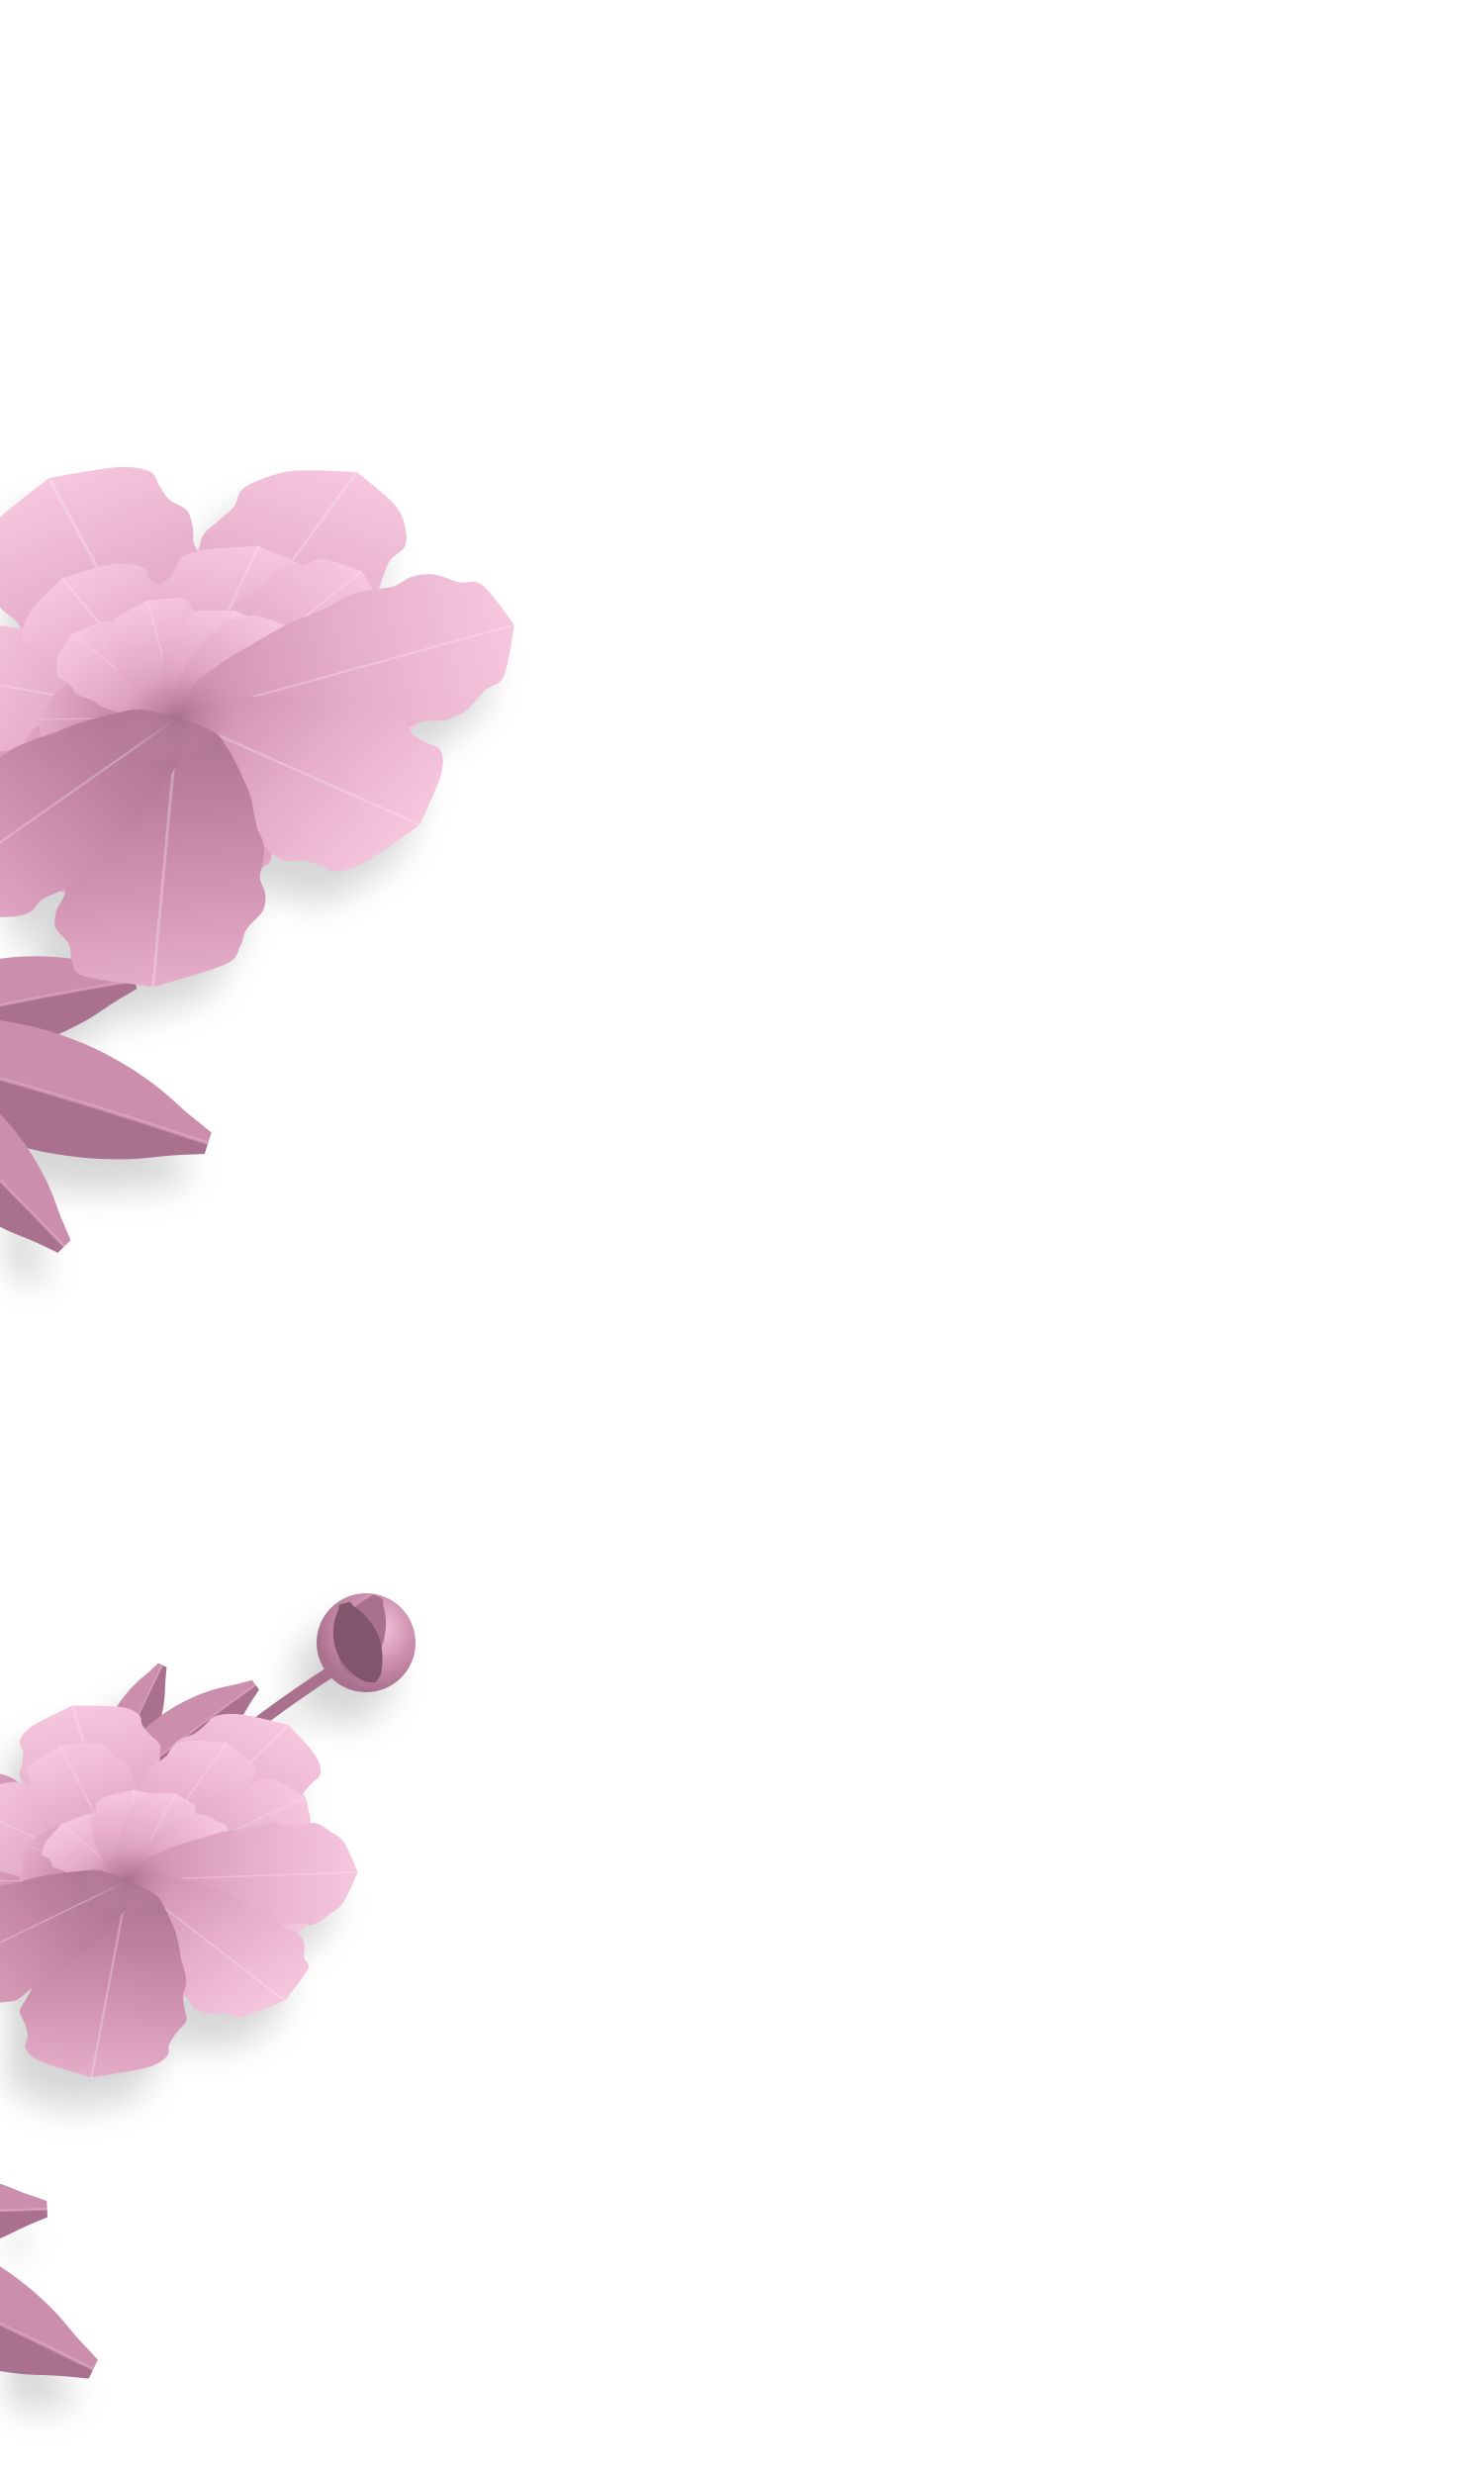
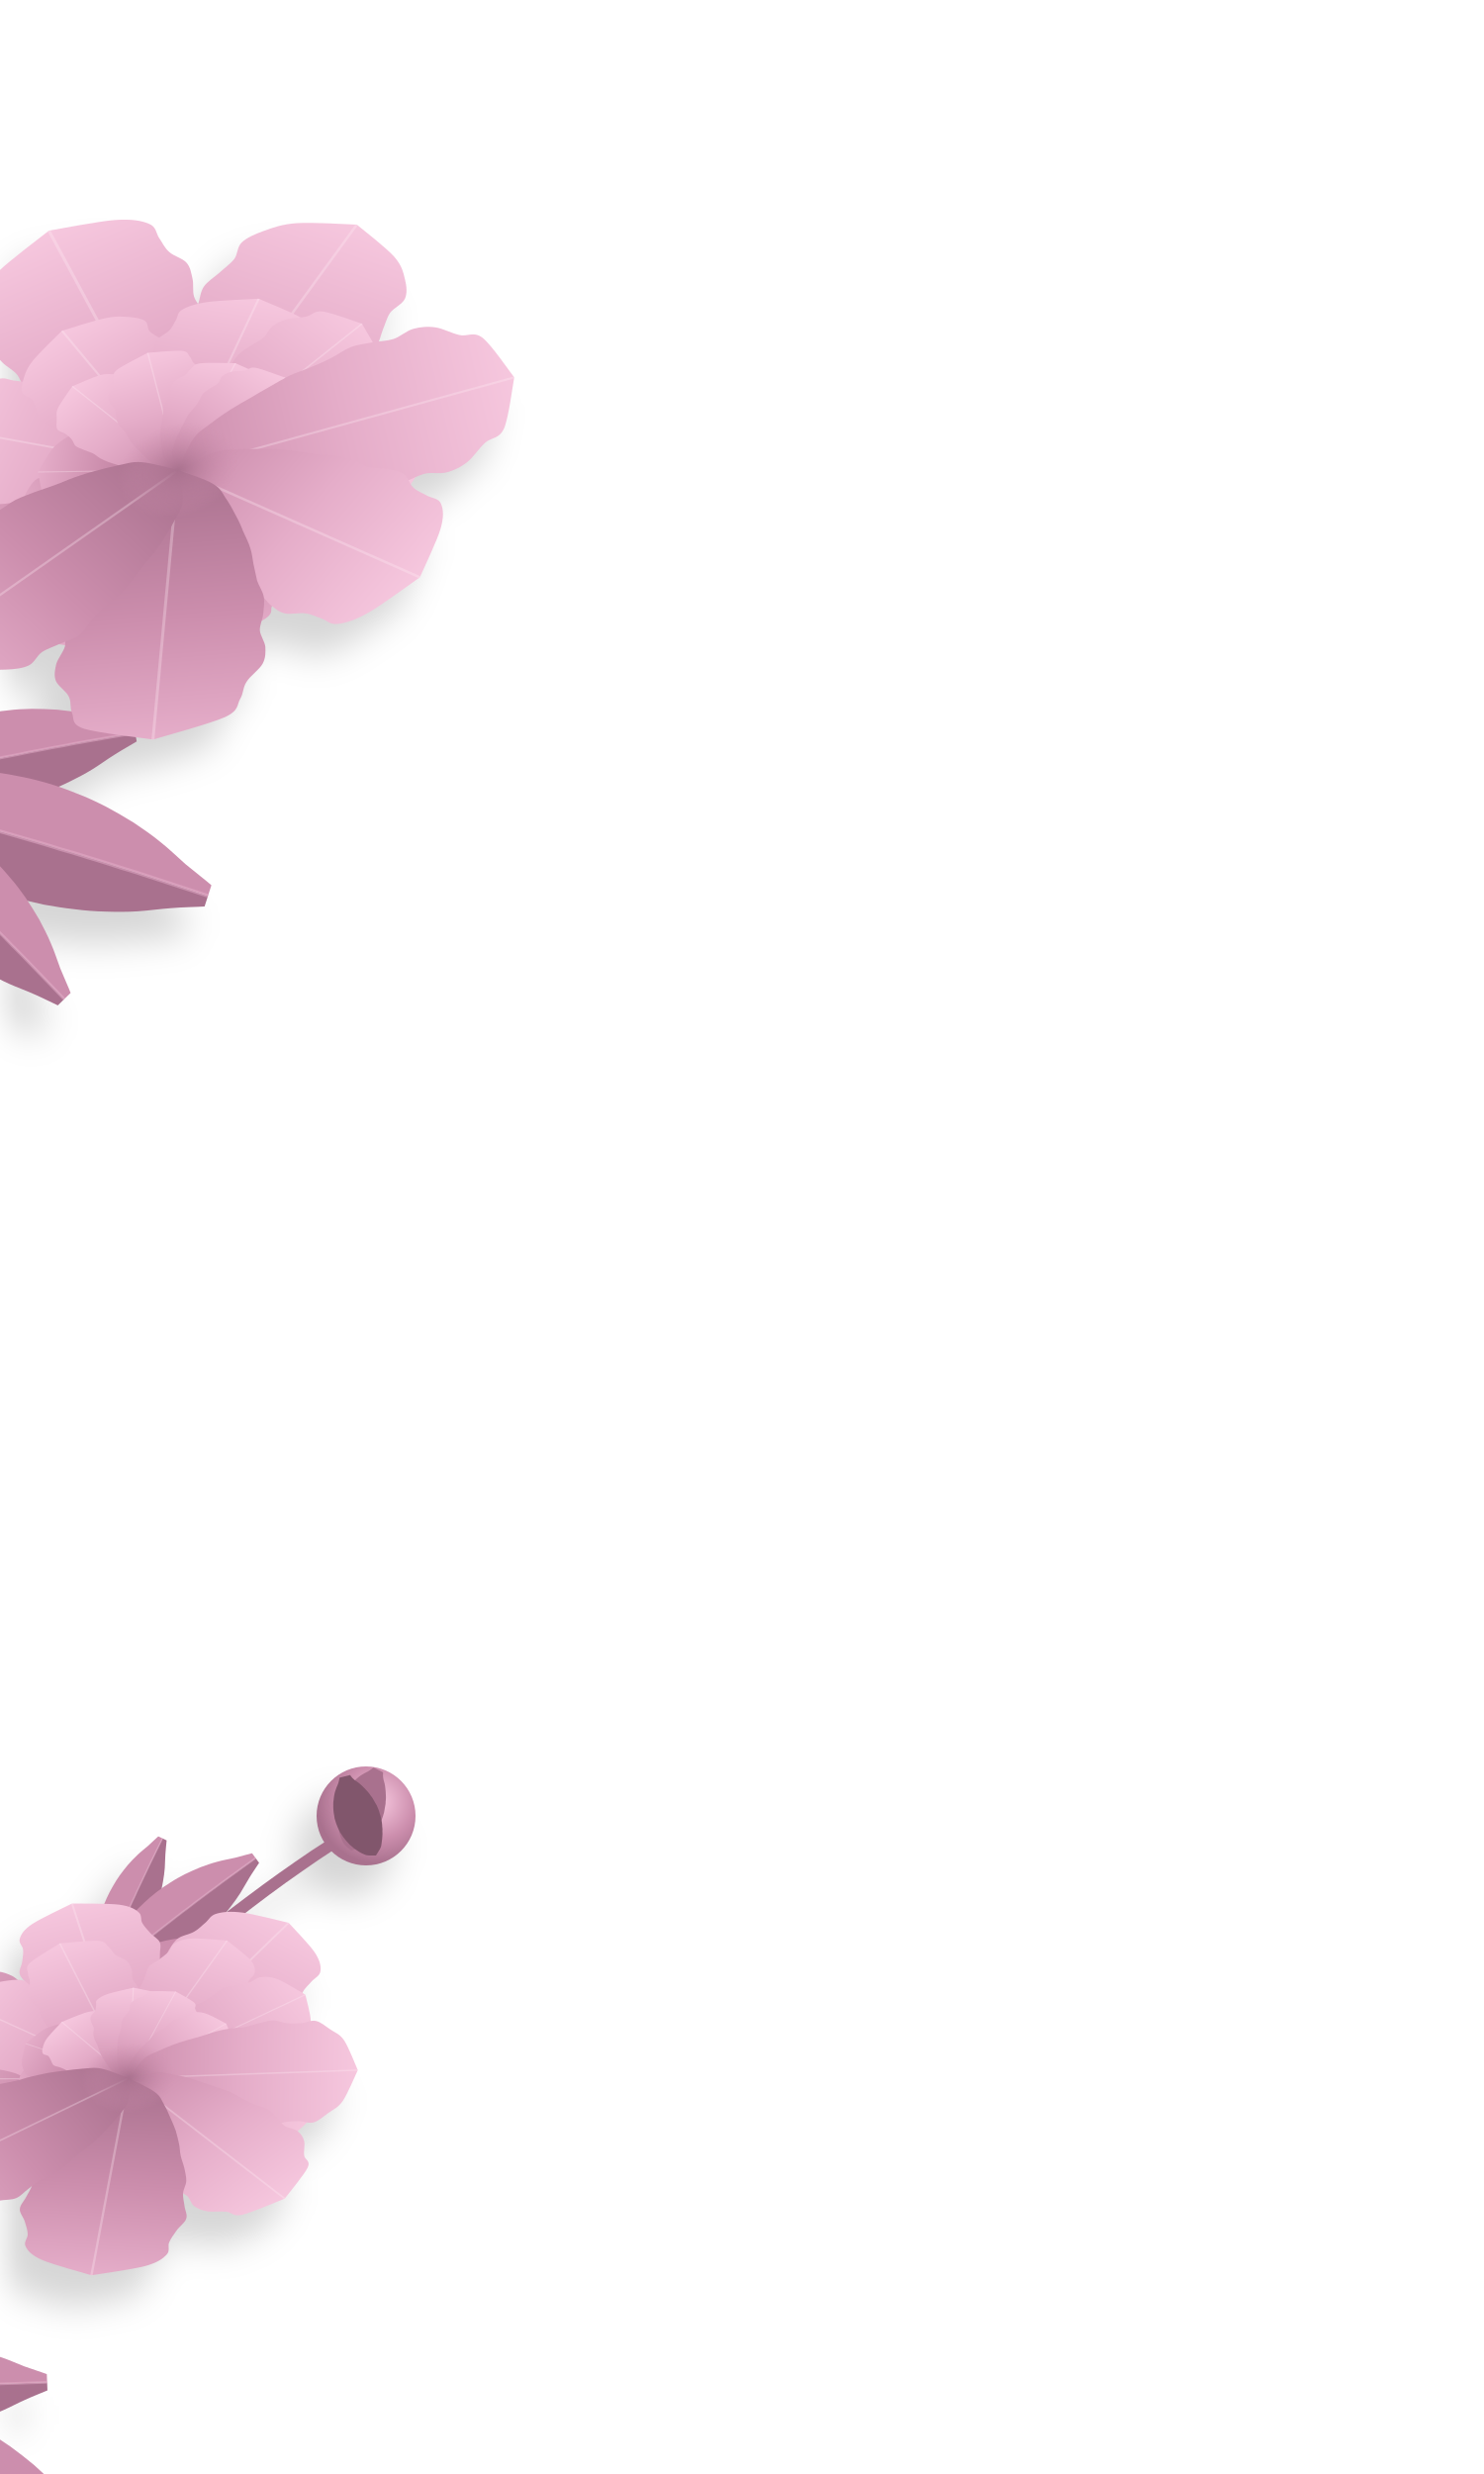
<svg xmlns="http://www.w3.org/2000/svg" viewBox="0 0 600 1000">
  <style>svg{background:#f3e1ea}.f-hi{fill:#ffedf5}.f-1{fill:#f6c7de}.f-2{fill:#e5adc9}.f-3{fill:#cc8ead}.f-4{fill:#a9718e}.f-5{fill:#81566c}.f-eye{fill:#c24f86}.k-hi{stroke:#ffedf5}.k-1{stroke:#f6c7de}.k-2{stroke:#e5adc9}.k-3{stroke:#cc8ead}.k-4{stroke:#a9718e}.k-5{stroke:#81566c}.k-eye{stroke:#c24f86}.s-hi{stop-color:#ffedf5}.s-1{stop-color:#f6c7de}.s-2{stop-color:#e5adc9}.s-3{stop-color:#cc8ead}.s-4{stop-color:#a9718e}.s-5{stop-color:#81566c}.s-eye{stop-color:#c24f86}</style>
  <defs>
    <g id="pink-1-pv0">
      <path d="M0 0C1 -1.7 4.2 -7.6 6.3 -9.9C8.3 -12.2 10.4 -12.7 12.5 -13.9C14.6 -15 16.7 -15.9 18.8 -16.8C20.8 -17.7 22.9 -18.6 25 -19.4C27.1 -20.1 29.2 -20.7 31.3 -21.3C33.3 -21.9 35.4 -22.1 37.5 -22.7C39.6 -23.3 41.7 -24.2 43.8 -24.8C45.8 -25.3 47.9 -26 50 -26.2C52.1 -26.4 54.2 -25.7 56.3 -25.9C58.3 -26.1 60.4 -26.7 62.5 -27.2C64.6 -27.6 66.7 -28.8 68.8 -28.6C70.8 -28.5 72.9 -26.8 75 -26.1C77.1 -25.4 79.2 -24.6 81.3 -24.3C83.3 -24 85.4 -25.3 87.5 -24.2C89.6 -23.2 91.7 -21.7 93.8 -17.7C95.8 -13.7 99 -3 100 0L100 0C99 3 95.8 13.7 93.8 17.7C91.7 21.7 89.6 23.2 87.5 24.2C85.4 25.3 83.3 24 81.3 24.3C79.2 24.6 77.1 25.4 75 26.1C72.9 26.8 70.8 28.5 68.8 28.6C66.7 28.8 64.6 27.6 62.5 27.2C60.4 26.7 58.3 26.1 56.3 25.9C54.2 25.7 52.1 26.4 50 26.2C47.9 26 45.8 25.3 43.8 24.8C41.7 24.2 39.6 23.3 37.5 22.7C35.4 22.1 33.3 21.9 31.3 21.3C29.2 20.7 27.1 20.1 25 19.4C22.9 18.6 20.8 17.7 18.8 16.8C16.7 15.9 14.6 15 12.5 13.9C10.4 12.7 8.3 12.2 6.3 9.9C4.2 7.6 1 1.7 0 0Z" />
      <path d="M0 0C1 0 4.2 0 6.3 0C8.3 0 10.4 0 12.5 0C14.6 0 16.7 0 18.8 0C20.8 0 22.9 0 25 0C27.1 0 29.2 0 31.3 0C33.3 0 35.4 0 37.5 0C39.6 0 41.7 0 43.8 0C45.8 0 47.9 0 50 0C52.1 0 54.2 0 56.3 0C58.3 0 60.4 0 62.5 0C64.6 0 66.7 0 68.8 0C70.8 0 72.9 0 75 0C77.1 0 79.2 0 81.3 0C83.3 0 85.4 0 87.5 0C89.6 0 91.7 0 93.8 0C95.8 0 99 0 100 0" class="k-hi" fill="none" stroke-width="0.8" opacity=".3" />
    </g>
    <g id="pink-1-pv1">
      <path d="M0 0C1 -1.7 4.2 -7.6 6.3 -9.9C8.3 -12.2 10.4 -12.7 12.5 -13.9C14.6 -15 16.7 -16 18.8 -16.9C20.8 -17.8 22.9 -18.6 25 -19.3C27.1 -20 29.2 -20.4 31.3 -21.1C33.3 -21.7 35.4 -22.5 37.5 -23.2C39.6 -23.8 41.7 -24.5 43.8 -24.9C45.8 -25.2 47.9 -25 50 -25.2C52.1 -25.5 54.2 -25.9 56.3 -26.5C58.3 -27 60.4 -28.2 62.5 -28.3C64.6 -28.4 66.7 -27.4 68.8 -26.9C70.8 -26.5 72.9 -25.7 75 -25.6C77.1 -25.6 79.2 -27.2 81.3 -26.8C83.3 -26.4 85.4 -25 87.5 -23.2C89.6 -21.4 91.7 -19.8 93.8 -15.9C95.8 -12.1 99 -2.7 100 0L100 0C99 2.7 95.8 12.1 93.8 15.9C91.7 19.8 89.6 21.4 87.5 23.2C85.4 25 83.3 26.4 81.3 26.8C79.2 27.2 77.1 25.6 75 25.6C72.9 25.7 70.8 26.5 68.8 26.9C66.7 27.4 64.6 28.4 62.5 28.3C60.4 28.2 58.3 27 56.3 26.5C54.2 25.9 52.1 25.5 50 25.2C47.9 25 45.8 25.2 43.8 24.9C41.7 24.5 39.6 23.8 37.5 23.2C35.4 22.5 33.3 21.7 31.3 21.1C29.2 20.4 27.1 20 25 19.3C22.9 18.6 20.8 17.8 18.8 16.9C16.7 16 14.6 15 12.5 13.9C10.4 12.7 8.3 12.2 6.3 9.9C4.2 7.6 1 1.7 0 0Z" />
      <path d="M0 0C1 0 4.2 0 6.3 0C8.3 0 10.4 0 12.5 0C14.6 0 16.7 0 18.8 0C20.8 0 22.9 0 25 0C27.1 0 29.2 0 31.3 0C33.3 0 35.4 0 37.5 0C39.6 0 41.7 0 43.8 0C45.8 0 47.9 0 50 0C52.1 0 54.2 0 56.3 0C58.3 0 60.4 0 62.5 0C64.6 0 66.7 0 68.8 0C70.8 0 72.9 0 75 0C77.1 0 79.2 0 81.3 0C83.3 0 85.4 0 87.5 0C89.6 0 91.7 0 93.8 0C95.8 0 99 0 100 0" class="k-hi" fill="none" stroke-width="0.8" opacity=".3" />
    </g>
    <g id="pink-1-pv2">
      <path d="M0 0C1 -1.7 4.2 -7.6 6.3 -9.9C8.3 -12.2 10.4 -12.7 12.5 -13.9C14.6 -15.1 16.7 -16 18.8 -16.9C20.8 -17.7 22.9 -18.4 25 -19.1C27.1 -19.9 29.2 -20.6 31.3 -21.3C33.3 -22 35.4 -22.8 37.5 -23.3C39.6 -23.8 41.7 -23.8 43.8 -24.2C45.8 -24.5 47.9 -24.9 50 -25.5C52.1 -26 54.2 -27.2 56.3 -27.5C58.3 -27.8 60.4 -27.3 62.5 -27.1C64.6 -26.9 66.7 -26.1 68.8 -26.2C70.8 -26.3 72.9 -27.9 75 -27.9C77.1 -27.9 79.2 -27.4 81.3 -26.2C83.3 -25.1 85.4 -22.4 87.5 -21C89.6 -19.5 91.7 -21.1 93.8 -17.6C95.8 -14.1 99 -2.9 100 0L100 0C99 2.9 95.8 14.1 93.8 17.6C91.7 21.1 89.6 19.5 87.5 21C85.4 22.4 83.3 25.1 81.3 26.2C79.2 27.4 77.1 27.9 75 27.9C72.9 27.9 70.8 26.3 68.8 26.2C66.7 26.1 64.6 26.9 62.5 27.1C60.4 27.3 58.3 27.8 56.3 27.5C54.2 27.2 52.1 26 50 25.5C47.9 24.9 45.8 24.5 43.8 24.2C41.7 23.8 39.6 23.8 37.5 23.3C35.4 22.8 33.3 22 31.3 21.3C29.2 20.6 27.1 19.9 25 19.1C22.9 18.4 20.8 17.7 18.8 16.9C16.7 16 14.6 15.1 12.5 13.9C10.4 12.7 8.3 12.2 6.3 9.9C4.2 7.6 1 1.7 0 0Z" />
      <path d="M0 0C1 0 4.2 0 6.3 0C8.3 0 10.4 0 12.5 0C14.6 0 16.7 0 18.8 0C20.8 0 22.9 0 25 0C27.1 0 29.2 0 31.3 0C33.3 0 35.4 0 37.5 0C39.6 0 41.7 0 43.8 0C45.8 0 47.9 0 50 0C52.1 0 54.2 0 56.3 0C58.3 0 60.4 0 62.5 0C64.6 0 66.7 0 68.8 0C70.8 0 72.9 0 75 0C77.1 0 79.2 0 81.3 0C83.3 0 85.4 0 87.5 0C89.6 0 91.7 0 93.8 0C95.8 0 99 0 100 0" class="k-hi" fill="none" stroke-width="0.8" opacity=".3" />
    </g>
    <g id="pink-1-pv3">
      <path d="M0 0C1 -1.7 4.2 -7.6 6.3 -9.9C8.3 -12.2 10.4 -12.7 12.5 -13.9C14.6 -15 16.7 -15.9 18.8 -16.8C20.8 -17.7 22.9 -18.5 25 -19.2C27.1 -20 29.2 -20.9 31.3 -21.5C33.3 -22.1 35.4 -22.4 37.5 -22.8C39.6 -23.3 41.7 -23.7 43.8 -24.2C45.8 -24.8 47.9 -26 50 -26.4C52.1 -26.8 54.2 -26.7 56.3 -26.7C58.3 -26.7 60.4 -26 62.5 -26.2C64.6 -26.5 66.7 -27.8 68.8 -28.1C70.8 -28.3 72.9 -28.5 75 -27.8C77.1 -27.1 79.2 -24.7 81.3 -23.9C83.3 -23 85.4 -23.4 87.5 -22.6C89.6 -21.8 91.7 -22.7 93.8 -19C95.8 -15.2 99 -3.2 100 0L100 0C99 3.2 95.8 15.2 93.8 19C91.7 22.7 89.6 21.8 87.5 22.6C85.4 23.4 83.3 23 81.3 23.9C79.2 24.7 77.1 27.1 75 27.8C72.9 28.5 70.8 28.3 68.8 28.1C66.7 27.8 64.6 26.5 62.5 26.2C60.4 26 58.3 26.7 56.3 26.7C54.2 26.7 52.1 26.8 50 26.4C47.9 26 45.8 24.8 43.8 24.2C41.7 23.7 39.6 23.3 37.5 22.8C35.4 22.4 33.3 22.1 31.3 21.5C29.2 20.9 27.1 20 25 19.2C22.9 18.5 20.8 17.7 18.8 16.8C16.7 15.9 14.6 15 12.5 13.9C10.4 12.7 8.3 12.2 6.3 9.9C4.2 7.6 1 1.7 0 0Z" />
      <path d="M0 0C1 0 4.2 0 6.3 0C8.3 0 10.4 0 12.5 0C14.6 0 16.7 0 18.8 0C20.8 0 22.9 0 25 0C27.1 0 29.2 0 31.3 0C33.3 0 35.4 0 37.5 0C39.6 0 41.7 0 43.8 0C45.8 0 47.9 0 50 0C52.1 0 54.2 0 56.3 0C58.3 0 60.4 0 62.5 0C64.6 0 66.7 0 68.8 0C70.8 0 72.9 0 75 0C77.1 0 79.2 0 81.3 0C83.3 0 85.4 0 87.5 0C89.6 0 91.7 0 93.8 0C95.8 0 99 0 100 0" class="k-hi" fill="none" stroke-width="0.8" opacity=".3" />
    </g>
    <g id="pink-1-pv4">
      <path d="M0 0C1 -1.7 4.2 -7.6 6.3 -9.9C8.3 -12.2 10.4 -12.7 12.5 -13.9C14.6 -15 16.7 -15.9 18.8 -16.8C20.8 -17.7 22.9 -18.6 25 -19.4C27.1 -20.1 29.2 -20.6 31.3 -21.2C33.3 -21.8 35.4 -22.2 37.5 -22.8C39.6 -23.4 41.7 -24.4 43.8 -24.9C45.8 -25.4 47.9 -25.7 50 -25.9C52.1 -26 54.2 -25.5 56.3 -25.8C58.3 -26.1 60.4 -27.3 62.5 -27.7C64.6 -28.1 66.7 -28.7 68.8 -28.3C70.8 -28 72.9 -26.1 75 -25.6C77.1 -25 79.2 -25.2 81.3 -25C83.3 -24.9 85.4 -25.8 87.5 -24.4C89.6 -23.1 91.7 -21 93.8 -16.9C95.8 -12.9 99 -2.8 100 0L100 0C99 2.8 95.8 12.9 93.8 16.9C91.7 21 89.6 23.1 87.5 24.4C85.4 25.8 83.3 24.9 81.3 25C79.2 25.2 77.1 25 75 25.6C72.9 26.1 70.8 28 68.8 28.3C66.7 28.7 64.6 28.1 62.5 27.7C60.4 27.3 58.3 26.1 56.3 25.8C54.2 25.5 52.1 26 50 25.9C47.9 25.7 45.8 25.4 43.8 24.9C41.7 24.4 39.6 23.4 37.5 22.8C35.4 22.2 33.3 21.8 31.3 21.2C29.2 20.6 27.1 20.1 25 19.4C22.9 18.6 20.8 17.7 18.8 16.8C16.7 15.9 14.6 15 12.5 13.9C10.4 12.7 8.3 12.2 6.3 9.9C4.2 7.6 1 1.7 0 0Z" />
      <path d="M0 0C1 0 4.2 0 6.3 0C8.3 0 10.4 0 12.5 0C14.6 0 16.7 0 18.8 0C20.8 0 22.9 0 25 0C27.1 0 29.2 0 31.3 0C33.3 0 35.4 0 37.5 0C39.6 0 41.7 0 43.8 0C45.8 0 47.9 0 50 0C52.1 0 54.2 0 56.3 0C58.3 0 60.4 0 62.5 0C64.6 0 66.7 0 68.8 0C70.8 0 72.9 0 75 0C77.1 0 79.2 0 81.3 0C83.3 0 85.4 0 87.5 0C89.6 0 91.7 0 93.8 0C95.8 0 99 0 100 0" class="k-hi" fill="none" stroke-width="0.8" opacity=".3" />
    </g>
    <g id="pink-1-pv5">
      <path d="M0 0C1 -1.7 4.2 -7.6 6.3 -9.9C8.3 -12.2 10.4 -12.7 12.5 -13.9C14.6 -15 16.7 -16 18.8 -16.9C20.8 -17.8 22.9 -18.5 25 -19.2C27.1 -19.9 29.2 -20.4 31.3 -21.1C33.3 -21.8 35.4 -22.7 37.5 -23.3C39.6 -23.9 41.7 -24.4 43.8 -24.7C45.8 -25 47.9 -24.7 50 -25.1C52.1 -25.5 54.2 -26.4 56.3 -26.9C58.3 -27.4 60.4 -28.2 62.5 -28.2C64.6 -28.1 66.7 -26.7 68.8 -26.4C70.8 -26.1 72.9 -26.1 75 -26.2C77.1 -26.4 79.2 -27.8 81.3 -27.1C83.3 -26.5 85.4 -24.2 87.5 -22.4C89.6 -20.5 91.7 -19.9 93.8 -16.1C95.8 -12.4 99 -2.7 100 0L100 0C99 2.7 95.8 12.4 93.8 16.1C91.7 19.9 89.6 20.5 87.5 22.4C85.4 24.2 83.3 26.5 81.3 27.1C79.2 27.8 77.1 26.4 75 26.2C72.9 26.1 70.8 26.1 68.8 26.4C66.7 26.7 64.6 28.1 62.5 28.2C60.4 28.2 58.3 27.4 56.3 26.9C54.2 26.4 52.1 25.5 50 25.1C47.9 24.7 45.8 25 43.8 24.7C41.7 24.4 39.6 23.9 37.5 23.3C35.4 22.7 33.3 21.8 31.3 21.1C29.2 20.4 27.1 19.9 25 19.2C22.9 18.5 20.8 17.8 18.8 16.9C16.7 16 14.6 15 12.5 13.9C10.4 12.7 8.3 12.2 6.3 9.9C4.2 7.6 1 1.7 0 0Z" />
      <path d="M0 0C1 0 4.2 0 6.3 0C8.3 0 10.4 0 12.5 0C14.6 0 16.7 0 18.8 0C20.8 0 22.9 0 25 0C27.1 0 29.2 0 31.3 0C33.3 0 35.4 0 37.5 0C39.6 0 41.7 0 43.8 0C45.8 0 47.9 0 50 0C52.1 0 54.2 0 56.3 0C58.3 0 60.4 0 62.5 0C64.6 0 66.7 0 68.8 0C70.8 0 72.9 0 75 0C77.1 0 79.2 0 81.3 0C83.3 0 85.4 0 87.5 0C89.6 0 91.7 0 93.8 0C95.8 0 99 0 100 0" class="k-hi" fill="none" stroke-width="0.8" opacity=".3" />
    </g>
    <g id="pink-1-lt">
      <path d="M0 0C1.4 -1 5.6 -4.6 8.4 -6.2C11.2 -7.8 14 -8.7 16.8 -9.7C19.6 -10.8 22.4 -11.6 25.3 -12.3C28.1 -13 30.9 -13.6 33.7 -14C36.5 -14.5 39.4 -14.8 42.2 -14.9C45 -15.1 47.8 -15.1 50.6 -15C53.5 -14.9 56.3 -14.6 59.1 -14.2C61.9 -13.9 64.7 -13.3 67.4 -12.7C70.2 -12 73 -11.2 75.8 -10.3C78.5 -9.3 81.3 -8.3 84 -7C86.7 -5.8 89.4 -4.2 92.1 -2.8C94.8 -1.5 98.9 0.3 100.2 1L100 4C98.6 3.9 94.4 3.6 91.7 3.4C88.9 3.2 86.1 3 83.3 2.8C80.6 2.6 77.8 2.4 75 2.3C72.2 2.1 69.4 1.9 66.7 1.8C63.9 1.6 61.1 1.5 58.3 1.4C55.6 1.2 52.8 1.1 50 1C47.2 0.9 44.4 0.8 41.7 0.7C38.9 0.6 36.1 0.5 33.3 0.4C30.6 0.4 27.8 0.3 25 0.3C22.2 0.2 19.4 0.1 16.7 0.1C13.9 0.1 11.1 0 8.3 0C5.6 0 1.4 0 0 0Z" class="f-3" />
      <path d="M0 0C1.4 0 5.6 0 8.3 0C11.1 0 13.9 0.1 16.7 0.1C19.4 0.1 22.2 0.2 25 0.3C27.8 0.3 30.6 0.4 33.3 0.4C36.1 0.5 38.9 0.6 41.7 0.7C44.4 0.8 47.2 0.9 50 1C52.8 1.1 55.6 1.2 58.3 1.4C61.1 1.5 63.9 1.6 66.7 1.8C69.4 1.9 72.2 2.1 75 2.3C77.8 2.4 80.6 2.6 83.3 2.8C86.1 3 88.9 3.2 91.7 3.4C94.4 3.6 98.6 3.9 100 4L99.8 7C98.3 7.5 94.1 8.6 91.2 9.6C88.4 10.5 85.5 11.7 82.7 12.6C79.9 13.5 77 14.2 74.2 14.8C71.5 15.4 68.7 15.9 65.9 16.2C63.1 16.6 60.4 16.8 57.6 17C54.8 17.1 52.1 17.1 49.4 17C46.6 16.9 43.9 16.6 41.1 16.3C38.4 16 35.7 15.5 32.9 14.9C30.2 14.3 27.5 13.6 24.7 12.8C22 12 19.3 11.1 16.5 10C13.8 8.9 11 7.9 8.3 6.2C5.5 4.6 1.4 1 0 0Z" class="f-4" />
      <path d="M0 0C1.4 0 5.6 0 8.3 0C11.1 0 13.9 0.1 16.7 0.1C19.4 0.1 22.2 0.2 25 0.3C27.8 0.3 30.6 0.4 33.3 0.4C36.1 0.5 38.9 0.6 41.7 0.7C44.4 0.8 47.2 0.9 50 1C52.8 1.1 55.6 1.2 58.3 1.4C61.1 1.5 63.9 1.6 66.7 1.8C69.4 1.9 72.2 2.1 75 2.3C77.8 2.4 80.6 2.6 83.3 2.8C86.1 3 88.9 3.2 91.7 3.4C94.4 3.6 98.6 3.9 100 4" class="k-2" fill="none" stroke-width="1" opacity=".5" />
    </g>
    <linearGradient id="pink-1-pl" x1="0" y1="0" x2="1" y2="0">
      <stop offset="0" class="s-3" />
      <stop offset="0.5" class="s-2" />
      <stop offset="1" class="s-1" />
    </linearGradient>
    <linearGradient id="pink-1-pd" x1="0" y1="0" x2="1" y2="0">
      <stop offset="0" class="s-4" />
      <stop offset="0.55" class="s-3" />
      <stop offset="1" class="s-2" />
    </linearGradient>
    <radialGradient id="pink-1-heart" cx="0.5" cy="0.5" r="0.5" fx="0.5" fy="0.5">
      <stop offset="0" class="s-4" />
      <stop offset="1" class="s-3" stop-opacity="0" />
    </radialGradient>
    <g id="pink-1-i1">
-       <path d="M-296.5 623.5C-290.9 618 -273.9 600.9 -262.8 590C-251.8 579.1 -241 568.5 -230.3 558.2C-219.7 547.8 -209.2 537.7 -198.9 527.9C-188.7 518.1 -178.6 508.6 -168.7 499.3C-158.8 490.1 -149.1 481.1 -139.5 472.3C-130 463.6 -120.7 455.2 -111.5 447C-102.4 438.8 -93.4 430.9 -84.6 423.3C-75.9 415.7 -67.3 408.3 -58.9 401.2C-50.5 394.2 -42.3 387.3 -34.2 380.8C-26.2 374.3 -18.4 368 -10.7 362C-3.1 356 4.4 350.3 11.6 344.9C18.9 339.4 26 334.2 32.9 329.3C39.8 324.4 46.5 319.8 53 315.4C59.5 311.1 68.8 305.2 72 303.2L68 296.8C64.8 298.8 55.4 304.7 48.7 309C42.1 313.4 35.3 318 28.3 322.9C21.4 327.8 14.2 333 6.8 338.4C-0.5 343.8 -8.1 349.6 -15.8 355.5C-23.5 361.5 -31.4 367.8 -39.5 374.3C-47.6 380.8 -55.9 387.6 -64.4 394.7C-72.9 401.7 -81.5 409.1 -90.4 416.7C-99.2 424.3 -108.2 432.2 -117.5 440.3C-126.7 448.5 -136.1 456.9 -145.7 465.6C-155.3 474.3 -165 483.3 -175 492.5C-185 501.8 -195.1 511.3 -205.5 521.1C-215.8 530.8 -226.3 540.9 -237 551.2C-247.7 561.6 -258.6 572.2 -269.7 583C-280.8 593.9 -297.9 610.9 -303.5 616.5Z" class="f-4" />
-       <g transform="translate(-60 420) rotate(14)">
+       <path d="M-296.5 523.5C-290.9 518 -273.9 500.9 -262.8 490C-251.8 479.1 -241 468.5 -230.3 458.2C-219.7 447.8 -209.2 437.7 -198.9 427.9C-188.7 418.1 -178.6 408.6 -168.7 399.3C-158.8 390.1 -149.1 381.1 -139.5 372.3C-130 363.6 -120.7 355.2 -111.5 347C-102.4 338.8 -93.4 330.9 -84.6 323.3C-75.9 315.7 -67.3 308.3 -58.9 301.2C-50.5 294.2 -42.3 287.3 -34.2 280.8C-26.2 274.3 -18.4 268 -10.7 262C-3.1 256 4.4 250.3 11.6 244.9C18.9 239.4 26 234.2 32.9 229.3C39.8 224.4 46.5 219.8 53 215.4C59.5 211.1 68.8 205.2 72 203.2L68 196.8C64.8 198.8 55.4 204.7 48.7 209C42.1 213.4 35.3 218 28.3 222.9C21.4 227.8 14.2 233 6.8 238.4C-0.5 243.8 -8.1 249.6 -15.8 255.5C-23.5 261.5 -31.4 267.8 -39.5 274.3C-47.6 280.8 -55.9 287.6 -64.4 294.7C-72.9 301.7 -81.5 309.1 -90.4 316.7C-99.2 324.3 -108.2 332.2 -117.5 340.3C-126.7 348.5 -136.1 356.9 -145.7 365.6C-155.3 374.3 -165 383.3 -175 392.5C-185 401.8 -195.1 411.3 -205.5 421.1C-215.8 430.8 -226.3 440.9 -237 451.2C-247.7 461.6 -258.6 472.2 -269.7 483C-280.8 493.9 -297.9 510.9 -303.5 516.5Z" class="f-4" />
+       <g transform="translate(-60 320) rotate(14)">
        <use href="#pink-1-lt" transform="rotate(-28) scale(1.17)" />
        <use href="#pink-1-lt" transform="rotate(0) scale(1.5)" />
        <use href="#pink-1-lt" transform="rotate(28) scale(1.2)" />
      </g>
-       <g transform="translate(10 350) rotate(-64)">
+       <g transform="translate(10 250) rotate(-64)">
        <use href="#pink-1-lt" transform="rotate(-28) scale(0.936)" />
        <use href="#pink-1-lt" transform="rotate(0) scale(1.2)" />
        <use href="#pink-1-lt" transform="rotate(28) scale(0.96)" />
      </g>
-       <g transform="translate(72 290) rotate(-18) scale(1 0.74)">
+       <g transform="translate(72 190) rotate(-18) scale(1 0.74)">
        <use href="#pink-1-pv2" fill="url(#pink-1-pd)" transform="rotate(203.9) scale(1.484 1.388)" />
        <use href="#pink-1-pv4" fill="url(#pink-1-pl)" transform="rotate(262.3) scale(1.475 1.523)" />
        <use href="#pink-1-pv1" fill="url(#pink-1-pl)" transform="rotate(315.6) scale(1.391 1.484)" />
        <use href="#pink-1-pv0" fill="url(#pink-1-pd)" transform="rotate(181.2) scale(0.999 1.059)" />
        <use href="#pink-1-pv4" fill="url(#pink-1-pl)" transform="rotate(216) scale(1.056 1.18)" />
        <use href="#pink-1-pv1" fill="url(#pink-1-pl)" transform="rotate(253.5) scale(0.959 1.092)" />
        <use href="#pink-1-pv4" fill="url(#pink-1-pl)" transform="rotate(304.8) scale(0.918 1.199)" />
        <use href="#pink-1-pv2" fill="url(#pink-1-pl)" transform="rotate(333.2) scale(0.997 1.001)" />
        <use href="#pink-1-pv1" fill="url(#pink-1-pl)" transform="rotate(12.8) scale(0.591 0.698)" />
        <use href="#pink-1-pv1" fill="url(#pink-1-pl)" transform="rotate(36.5) scale(0.6 0.769)" />
        <use href="#pink-1-pv2" fill="url(#pink-1-pd)" transform="rotate(66.1) scale(0.588 0.709)" />
        <use href="#pink-1-pv0" fill="url(#pink-1-pd)" transform="rotate(110.7) scale(0.668 0.824)" />
        <use href="#pink-1-pv1" fill="url(#pink-1-pd)" transform="rotate(131.2) scale(0.67 0.735)" />
        <use href="#pink-1-pv1" fill="url(#pink-1-pd)" transform="rotate(177.7) scale(0.669 0.802)" />
        <use href="#pink-1-pv1" fill="url(#pink-1-pd)" transform="rotate(202.7) scale(0.586 0.71)" />
        <use href="#pink-1-pv5" fill="url(#pink-1-pl)" transform="rotate(243.8) scale(0.684 0.691)" />
        <use href="#pink-1-pv3" fill="url(#pink-1-pl)" transform="rotate(272.6) scale(0.661 0.71)" />
        <use href="#pink-1-pv3" fill="url(#pink-1-pl)" transform="rotate(307.7) scale(0.579 0.749)" />
        <use href="#pink-1-pv2" fill="url(#pink-1-pl)" transform="rotate(330.4) scale(0.606 0.778)" />
        <use href="#pink-1-pv5" fill="url(#pink-1-pl)" transform="rotate(24.4) scale(1.012 1.11)" />
        <use href="#pink-1-pv0" fill="url(#pink-1-pl)" transform="rotate(54.6) scale(1.032 1.213)" />
        <use href="#pink-1-pv2" fill="url(#pink-1-pd)" transform="rotate(93.4) scale(0.968 1.17)" />
        <use href="#pink-1-pv0" fill="url(#pink-1-pd)" transform="rotate(144.3) scale(1.01 1.183)" />
        <use href="#pink-1-pv2" fill="url(#pink-1-pl)" transform="rotate(3.5) scale(1.411 1.44)" />
        <use href="#pink-1-pv4" fill="url(#pink-1-pl)" transform="rotate(50.5) scale(1.251 1.448)" />
        <use href="#pink-1-pv3" fill="url(#pink-1-pd)" transform="rotate(107.7) scale(1.425 1.542)" />
        <use href="#pink-1-pv1" fill="url(#pink-1-pd)" transform="rotate(157.5) scale(1.29 1.461)" />
        <circle r="25" fill="url(#pink-1-heart)" />
      </g>
    </g>
    <filter id="pink-1-sh0.16-7" x="-30%" y="-30%" width="160%" height="160%">
      <feColorMatrix values="0 0 0 0 0 0 0 0 0 0 0 0 0 0 0 0 0 0 0.16 0" />
      <feGaussianBlur stdDeviation="7" />
    </filter>
    <radialGradient id="pink-1-bud" cx="0.62" cy="0.36" r="0.62" fx="0.62" fy="0.36">
      <stop offset="0" class="s-1" />
      <stop offset="0.6" class="s-3" />
      <stop offset="1" class="s-4" />
    </radialGradient>
    <g id="pink-1-i2">
-       <path d="M-296.8 1083.3C-291.4 1078.2 -275.1 1062.5 -264.6 1052.5C-254 1042.4 -243.7 1032.5 -233.5 1022.8C-223.3 1013.1 -213.3 1003.7 -203.5 994.4C-193.7 985.1 -184.1 976.1 -174.6 967.2C-165.2 958.3 -156 949.7 -146.9 941.2C-137.8 932.8 -129 924.5 -120.3 916.5C-111.6 908.4 -103.1 900.6 -94.8 893C-86.5 885.3 -78.4 877.9 -70.4 870.7C-62.5 863.5 -54.7 856.4 -47.2 849.6C-39.6 842.8 -32.2 836.2 -25 829.8C-17.9 823.4 -10.9 817.1 -4 811.1C2.8 805.1 9.4 799.3 15.8 793.8C22.3 788.2 28.5 782.8 34.6 777.6C40.6 772.4 49.3 765.1 52.2 762.7L47.8 757.3C44.8 759.8 36.1 767 30 772.2C23.9 777.4 17.6 782.7 11.1 788.3C4.6 793.8 -2.1 799.6 -8.9 805.6C-15.8 811.6 -22.8 817.7 -30.1 824.1C-37.3 830.5 -44.7 837.1 -52.3 843.9C-59.9 850.6 -67.7 857.6 -75.7 864.8C-83.7 872 -91.9 879.4 -100.2 887C-108.6 894.6 -117.1 902.4 -125.8 910.4C-134.6 918.5 -143.5 926.7 -152.6 935.1C-161.7 943.5 -171 952.1 -180.5 961C-189.9 969.8 -199.6 978.8 -209.5 988.1C-219.3 997.3 -229.4 1006.7 -239.6 1016.4C-249.8 1026 -260.2 1035.9 -270.8 1045.9C-281.4 1056 -297.8 1071.5 -303.2 1076.7Z" class="f-4" />
-       <path d="M-57.8 852C-55 849 -46.5 839.8 -40.9 833.9C-35.3 827.9 -29.8 822.1 -24.3 816.5C-18.9 810.8 -13.5 805.3 -8.1 799.9C-2.8 794.5 2.5 789.2 7.7 784.1C13 778.9 18.1 773.9 23.3 769.1C28.4 764.2 33.4 759.5 38.4 754.9C43.4 750.3 48.4 745.8 53.2 741.5C58.1 737.1 62.9 732.9 67.7 728.9C72.5 724.8 77.2 720.8 81.8 717C86.5 713.2 91.1 709.6 95.6 706C100.1 702.5 104.6 699.1 109 695.8C113.4 692.5 117.8 689.4 122.1 686.4C126.4 683.4 130.6 680.5 134.8 677.8C139 675 145.1 671.2 147.2 669.9L144.8 666.1C142.7 667.4 136.5 671.2 132.3 673.9C128 676.6 123.7 679.5 119.4 682.5C115 685.5 110.6 688.7 106.2 691.9C101.7 695.2 97.2 698.6 92.6 702.1C88 705.7 83.3 709.3 78.6 713.1C73.9 716.9 69.2 720.9 64.4 724.9C59.6 729 54.7 733.2 49.8 737.5C44.8 741.9 39.8 746.3 34.8 750.9C29.8 755.5 24.7 760.2 19.5 765.1C14.3 770 9.1 775 3.8 780.1C-1.4 785.2 -6.8 790.5 -12.1 795.9C-17.5 801.3 -23 806.8 -28.5 812.4C-34 818.1 -39.6 823.9 -45.2 829.8C-50.8 835.7 -59.4 844.9 -62.2 848Z" class="f-4" />
-       <g transform="translate(-90 900) rotate(22)">
+       <path d="M-296.8 1153.3C-291.4 1148.2 -275.1 1132.5 -264.6 1122.5C-254 1112.4 -243.7 1102.5 -233.5 1092.8C-223.3 1083.1 -213.3 1073.7 -203.5 1064.4C-193.7 1055.1 -184.1 1046.1 -174.6 1037.2C-165.2 1028.3 -156 1019.7 -146.9 1011.2C-137.8 1002.8 -129 994.5 -120.3 986.5C-111.6 978.4 -103.1 970.6 -94.8 963C-86.5 955.3 -78.4 947.9 -70.4 940.7C-62.5 933.5 -54.7 926.4 -47.2 919.6C-39.6 912.8 -32.2 906.2 -25 899.8C-17.9 893.4 -10.9 887.1 -4 881.1C2.8 875.1 9.4 869.3 15.8 863.8C22.3 858.2 28.5 852.8 34.6 847.6C40.6 842.4 49.3 835.1 52.2 832.7L47.8 827.3C44.8 829.8 36.1 837 30 842.2C23.9 847.4 17.6 852.7 11.1 858.3C4.6 863.8 -2.1 869.6 -8.9 875.6C-15.8 881.6 -22.8 887.7 -30.1 894.1C-37.3 900.5 -44.7 907.1 -52.3 913.9C-59.9 920.6 -67.7 927.6 -75.7 934.8C-83.7 942 -91.9 949.4 -100.2 957C-108.6 964.6 -117.1 972.4 -125.8 980.4C-134.6 988.5 -143.5 996.7 -152.6 1005.1C-161.7 1013.5 -171 1022.1 -180.5 1031C-189.9 1039.8 -199.6 1048.8 -209.5 1058.1C-219.3 1067.3 -229.4 1076.7 -239.6 1086.4C-249.8 1096 -260.2 1105.9 -270.8 1115.9C-281.4 1126 -297.8 1141.5 -303.2 1146.7Z" class="f-4" />
+       <path d="M-57.8 922C-55 919 -46.5 909.8 -40.9 903.9C-35.3 897.9 -29.8 892.1 -24.3 886.5C-18.9 880.8 -13.5 875.3 -8.1 869.9C-2.8 864.5 2.5 859.2 7.7 854.1C13 848.9 18.1 843.9 23.3 839.1C28.4 834.2 33.4 829.5 38.4 824.9C43.4 820.3 48.4 815.8 53.2 811.5C58.1 807.1 62.9 802.9 67.7 798.9C72.5 794.8 77.2 790.8 81.8 787C86.5 783.2 91.1 779.6 95.6 776C100.1 772.5 104.6 769.1 109 765.8C113.4 762.5 117.8 759.4 122.1 756.4C126.4 753.4 130.6 750.5 134.8 747.8C139 745 145.1 741.2 147.2 739.9L144.8 736.1C142.7 737.4 136.5 741.2 132.3 743.9C128 746.6 123.7 749.5 119.4 752.5C115 755.5 110.6 758.7 106.2 761.9C101.7 765.2 97.2 768.6 92.6 772.1C88 775.7 83.3 779.3 78.6 783.1C73.9 786.9 69.2 790.9 64.4 794.9C59.6 799 54.7 803.2 49.8 807.5C44.8 811.9 39.8 816.3 34.8 820.9C29.8 825.5 24.7 830.2 19.5 835.1C14.3 840 9.1 845 3.8 850.1C-1.4 855.2 -6.8 860.5 -12.1 865.9C-17.5 871.3 -23 876.8 -28.5 882.4C-34 888.1 -39.6 893.9 -45.2 899.8C-50.8 905.7 -59.4 914.9 -62.2 918Z" class="f-4" />
+       <g transform="translate(-90 970) rotate(22)">
        <use href="#pink-1-lt" transform="rotate(-28) scale(1.092)" />
        <use href="#pink-1-lt" transform="rotate(0) scale(1.4)" />
        <use href="#pink-1-lt" transform="rotate(28) scale(1.12)" />
      </g>
-       <g transform="translate(40 730) rotate(-40)">
+       <g transform="translate(40 800) rotate(-40)">
        <use href="#pink-1-lt" transform="rotate(-28) scale(0.624)" />
        <use href="#pink-1-lt" transform="rotate(0) scale(0.8)" />
        <use href="#pink-1-lt" transform="rotate(28) scale(0.64)" />
      </g>
-       <g transform="translate(148 664)">
+       <g transform="translate(148 734)">
        <circle r="20" fill="url(#pink-1-bud)" />
        <g transform="translate(-6 14) rotate(-80)">
          <path d="M0 0C0.3 -0.5 1.3 -2.4 1.9 -3.1C2.6 -3.9 3.3 -4.2 3.9 -4.7C4.6 -5.1 5.3 -5.5 6 -5.8C6.6 -6.1 7.3 -6.4 8 -6.6C8.7 -6.9 9.4 -7.1 10.1 -7.2C10.8 -7.4 11.5 -7.5 12.2 -7.6C12.8 -7.7 13.5 -7.8 14.2 -7.8C14.9 -7.9 15.6 -7.9 16.3 -7.8C17 -7.8 17.7 -7.7 18.3 -7.6C19 -7.5 19.7 -7.4 20.4 -7.2C21 -7.1 21.7 -6.9 22.3 -6.6C23 -6.4 23.6 -6.1 24.3 -5.8C24.9 -5.5 25.6 -5.2 26.2 -4.8C26.8 -4.5 27.4 -4.1 28 -3.6C28.6 -3.2 29.2 -2.7 29.8 -2.2C30.3 -1.7 30.9 -1.2 31.4 -0.5C32 0.1 32.4 0.9 33 1.5C33.5 2.1 34.4 2.8 34.6 3L33.4 7.2C33 7.3 32 7.3 31.3 7.6C30.5 7.8 29.7 8.3 29 8.6C28.3 8.9 27.6 9.1 26.9 9.3C26.2 9.5 25.5 9.7 24.9 9.8C24.2 10 23.6 10.1 22.9 10.2C22.3 10.2 21.7 10.3 21 10.4C20.4 10.4 19.8 10.4 19.2 10.4C18.6 10.4 18 10.4 17.4 10.4C16.8 10.3 16.2 10.3 15.7 10.2C15.1 10.1 14.5 10 13.9 9.8C13.4 9.7 12.8 9.6 12.2 9.4C11.6 9.2 11.1 9 10.5 8.8C9.9 8.6 9.4 8.3 8.8 8C8.2 7.8 7.7 7.5 7.1 7.1C6.5 6.8 5.9 6.5 5.4 6.1C4.8 5.7 4.2 5.3 3.6 4.8C3 4.3 2.4 4 1.8 3.2C1.2 2.4 0.3 0.5 0 0Z" class="f-4" />
        </g>
        <g transform="translate(4 16) rotate(-120)">
          <path d="M0 0C0.3 -0.5 1.3 -2.4 1.9 -3.1C2.6 -3.9 3.3 -4.2 3.9 -4.7C4.6 -5.1 5.3 -5.5 6 -5.8C6.6 -6.1 7.3 -6.4 8 -6.6C8.7 -6.9 9.4 -7.1 10.1 -7.2C10.8 -7.4 11.5 -7.5 12.2 -7.6C12.8 -7.7 13.5 -7.8 14.2 -7.8C14.9 -7.9 15.6 -7.9 16.3 -7.8C17 -7.8 17.7 -7.7 18.3 -7.6C19 -7.5 19.7 -7.4 20.4 -7.2C21 -7.1 21.7 -6.9 22.3 -6.6C23 -6.4 23.6 -6.1 24.3 -5.8C24.9 -5.5 25.6 -5.2 26.2 -4.8C26.8 -4.5 27.4 -4.1 28 -3.6C28.6 -3.2 29.2 -2.7 29.8 -2.2C30.3 -1.7 30.9 -1.2 31.4 -0.5C32 0.1 32.4 0.9 33 1.5C33.5 2.1 34.4 2.8 34.6 3L33.4 7.2C33 7.3 32 7.3 31.3 7.6C30.5 7.8 29.7 8.3 29 8.6C28.3 8.9 27.6 9.1 26.9 9.3C26.2 9.5 25.5 9.7 24.9 9.8C24.2 10 23.6 10.1 22.9 10.2C22.3 10.2 21.7 10.3 21 10.4C20.4 10.4 19.8 10.4 19.2 10.4C18.6 10.4 18 10.4 17.4 10.4C16.8 10.3 16.2 10.3 15.7 10.2C15.1 10.1 14.5 10 13.9 9.8C13.4 9.7 12.8 9.6 12.2 9.4C11.6 9.2 11.1 9 10.5 8.8C9.9 8.6 9.4 8.3 8.8 8C8.2 7.8 7.7 7.5 7.1 7.1C6.5 6.8 5.9 6.5 5.4 6.1C4.8 5.7 4.2 5.3 3.6 4.8C3 4.3 2.4 4 1.8 3.2C1.2 2.4 0.3 0.5 0 0Z" class="f-5" />
        </g>
      </g>
-       <g transform="translate(52 760) rotate(-6) scale(1 0.74)">
+       <g transform="translate(52 840) rotate(-6) scale(1 0.74)">
        <use href="#pink-1-pv3" fill="url(#pink-1-pd)" transform="rotate(212.7) scale(1.009 1.045)" />
        <use href="#pink-1-pv0" fill="url(#pink-1-pl)" transform="rotate(261.1) scale(0.993 1.021)" />
        <use href="#pink-1-pv4" fill="url(#pink-1-pl)" transform="rotate(313.3) scale(1.034 1.106)" />
        <use href="#pink-1-pv3" fill="url(#pink-1-pd)" transform="rotate(187.7) scale(0.726 0.834)" />
        <use href="#pink-1-pv1" fill="url(#pink-1-pl)" transform="rotate(218.5) scale(0.821 0.837)" />
        <use href="#pink-1-pv3" fill="url(#pink-1-pl)" transform="rotate(254.1) scale(0.802 0.774)" />
        <use href="#pink-1-pv0" fill="url(#pink-1-pl)" transform="rotate(303.3) scale(0.827 0.764)" />
        <use href="#pink-1-pv0" fill="url(#pink-1-pl)" transform="rotate(334.7) scale(0.825 0.753)" />
        <use href="#pink-1-pv4" fill="url(#pink-1-pl)" transform="rotate(6) scale(0.46 0.534)" />
        <use href="#pink-1-pv4" fill="url(#pink-1-pl)" transform="rotate(44.8) scale(0.491 0.574)" />
        <use href="#pink-1-pv4" fill="url(#pink-1-pd)" transform="rotate(78.6) scale(0.514 0.522)" />
        <use href="#pink-1-pv3" fill="url(#pink-1-pd)" transform="rotate(111.7) scale(0.449 0.525)" />
        <use href="#pink-1-pv1" fill="url(#pink-1-pd)" transform="rotate(144.9) scale(0.481 0.568)" />
        <use href="#pink-1-pv4" fill="url(#pink-1-pd)" transform="rotate(174.6) scale(0.462 0.586)" />
        <use href="#pink-1-pv1" fill="url(#pink-1-pd)" transform="rotate(211.7) scale(0.469 0.569)" />
        <use href="#pink-1-pv1" fill="url(#pink-1-pl)" transform="rotate(234.5) scale(0.422 0.62)" />
        <use href="#pink-1-pv4" fill="url(#pink-1-pl)" transform="rotate(276.7) scale(0.492 0.59)" />
        <use href="#pink-1-pv2" fill="url(#pink-1-pl)" transform="rotate(297) scale(0.498 0.53)" />
        <use href="#pink-1-pv4" fill="url(#pink-1-pl)" transform="rotate(329.9) scale(0.48 0.519)" />
        <use href="#pink-1-pv5" fill="url(#pink-1-pl)" transform="rotate(22.4) scale(0.795 0.763)" />
        <use href="#pink-1-pv0" fill="url(#pink-1-pd)" transform="rotate(58.1) scale(0.684 0.826)" />
        <use href="#pink-1-pv5" fill="url(#pink-1-pd)" transform="rotate(95.5) scale(0.739 0.793)" />
        <use href="#pink-1-pv4" fill="url(#pink-1-pd)" transform="rotate(136) scale(0.706 0.798)" />
        <use href="#pink-1-pv5" fill="url(#pink-1-pl)" transform="rotate(5.4) scale(0.929 1.018)" />
        <use href="#pink-1-pv2" fill="url(#pink-1-pl)" transform="rotate(52.2) scale(0.941 1.016)" />
        <use href="#pink-1-pv0" fill="url(#pink-1-pd)" transform="rotate(102.5) scale(1.075 1.191)" />
        <use href="#pink-1-pv0" fill="url(#pink-1-pd)" transform="rotate(154) scale(1.032 1.075)" />
        <circle r="19" fill="url(#pink-1-heart)" />
      </g>
    </g>
  </defs>
-   <g class="wp-item" data-pivot="-300 620">
+   <g class="wp-item" data-pivot="-300 520">
    <use href="#pink-1-i1" filter="url(#pink-1-sh0.16-7)" transform="translate(-9 13)" />
    <use href="#pink-1-i1" />
  </g>
-   <g class="wp-item" data-pivot="-300 1080">
+   <g class="wp-item" data-pivot="-300 1150">
    <use href="#pink-1-i2" filter="url(#pink-1-sh0.16-7)" transform="translate(-9 13)" />
    <use href="#pink-1-i2" />
  </g>
</svg>
